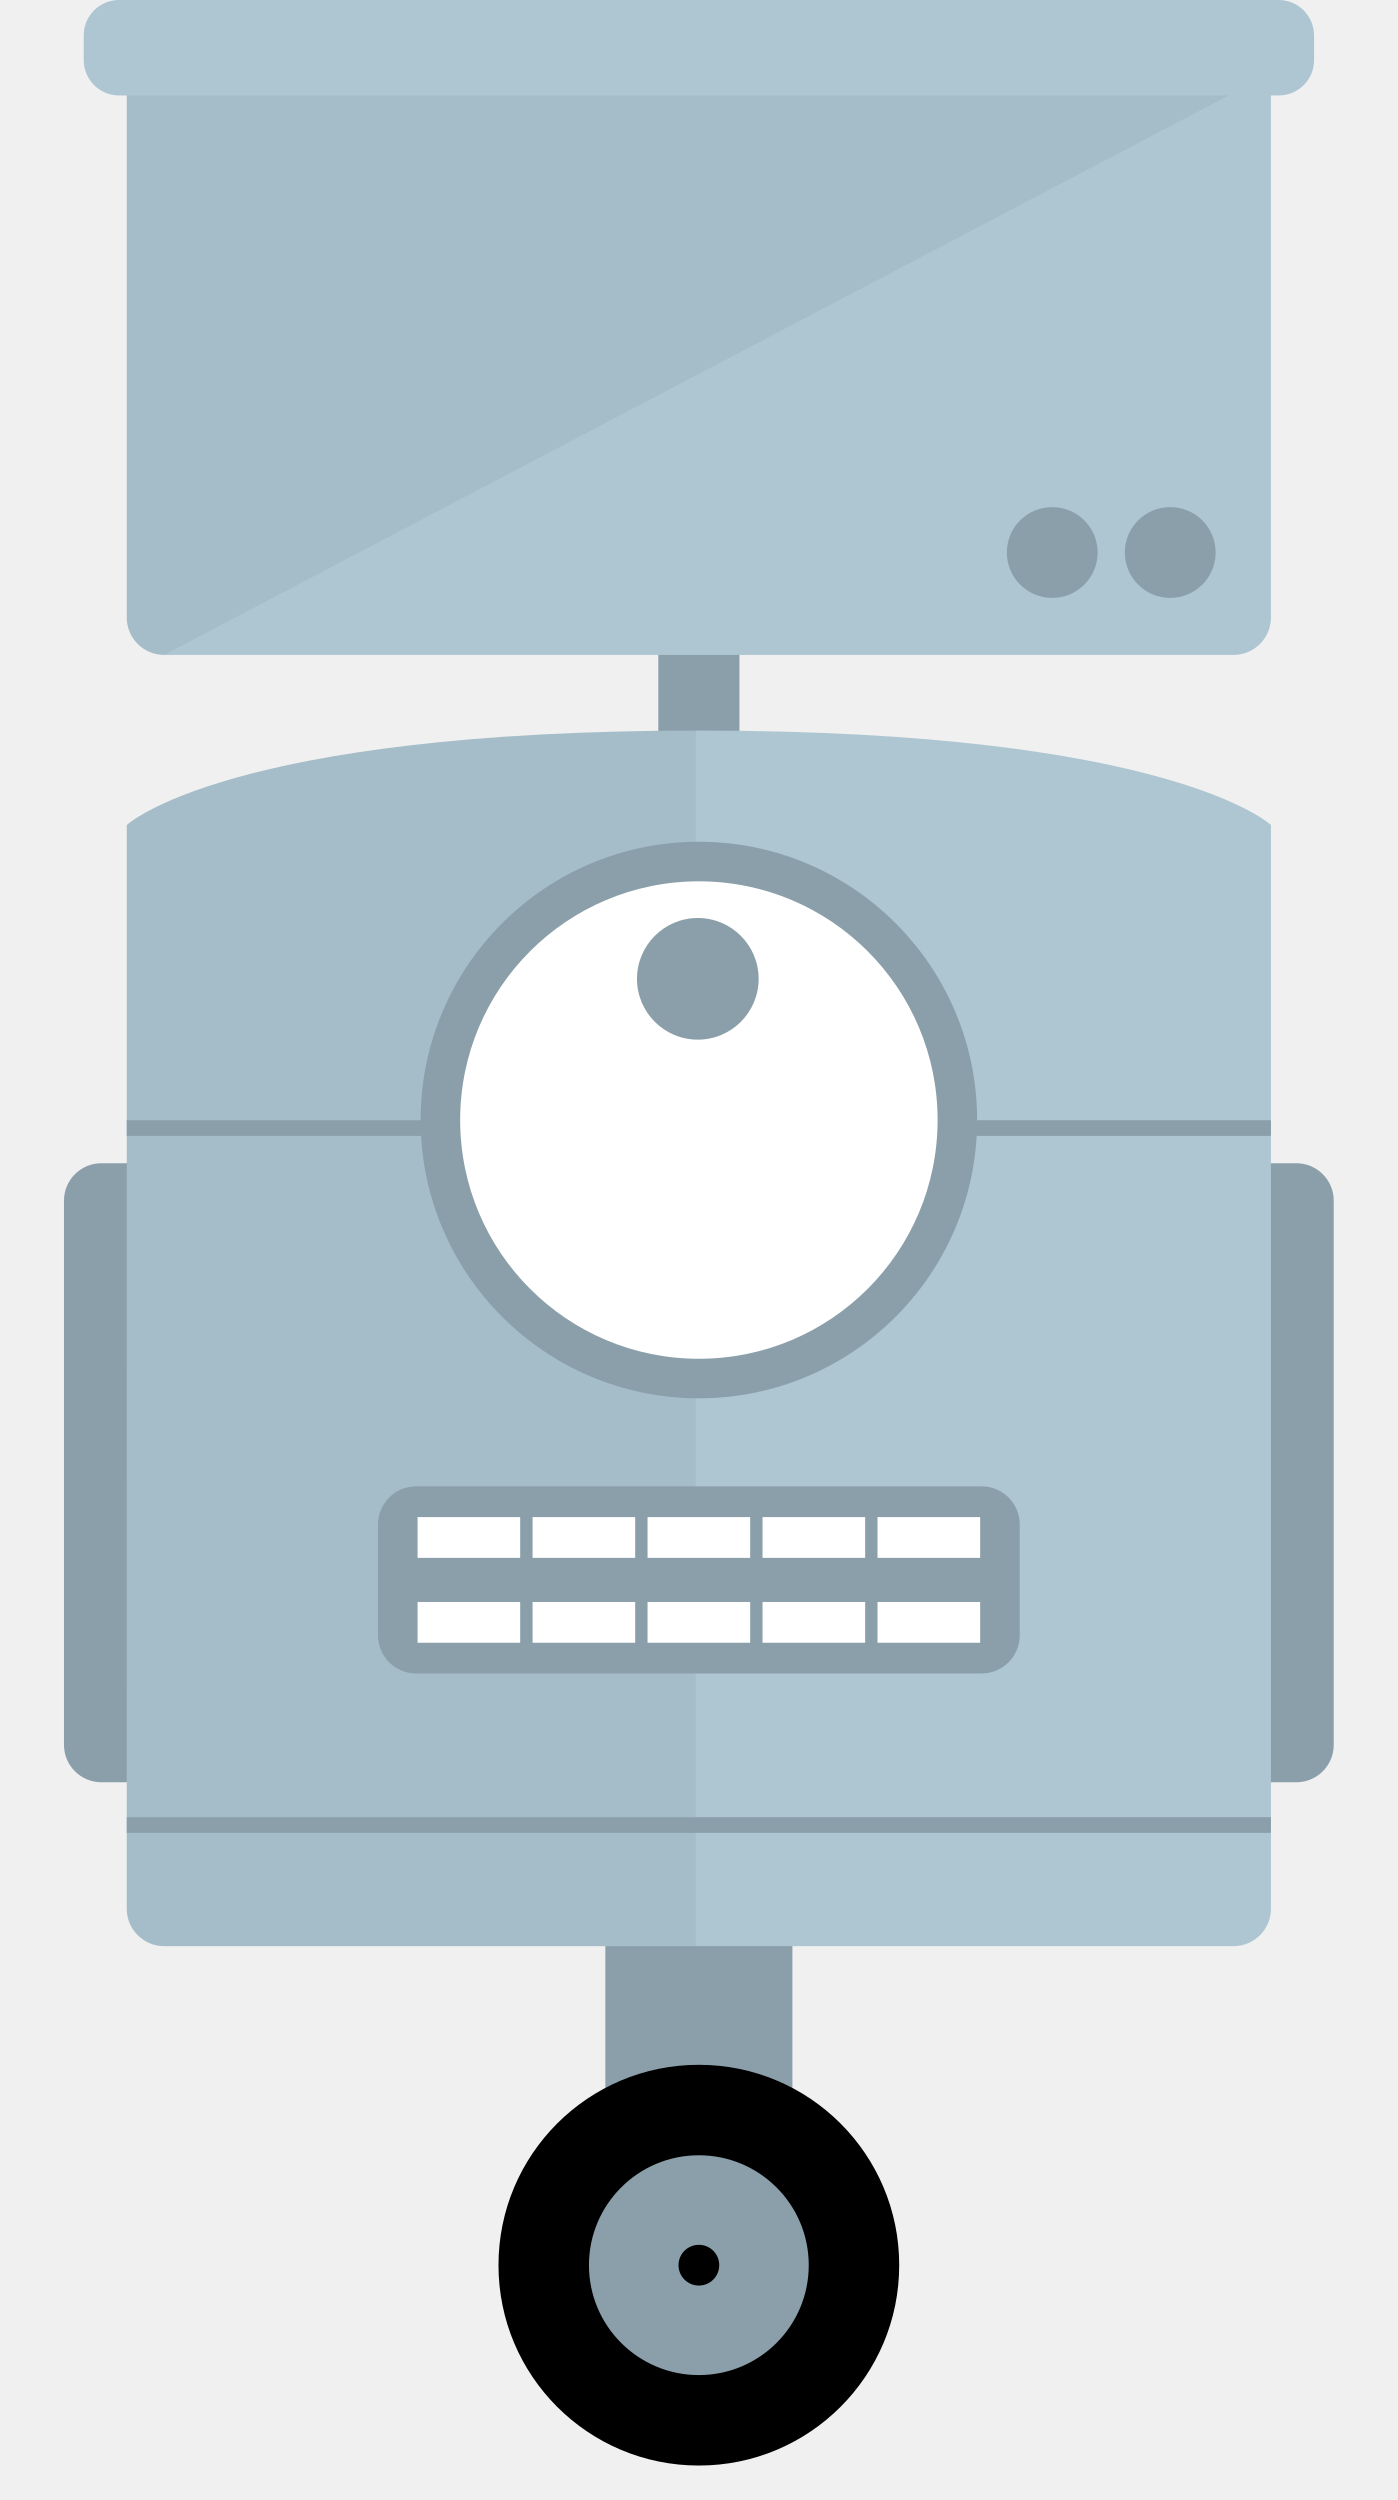
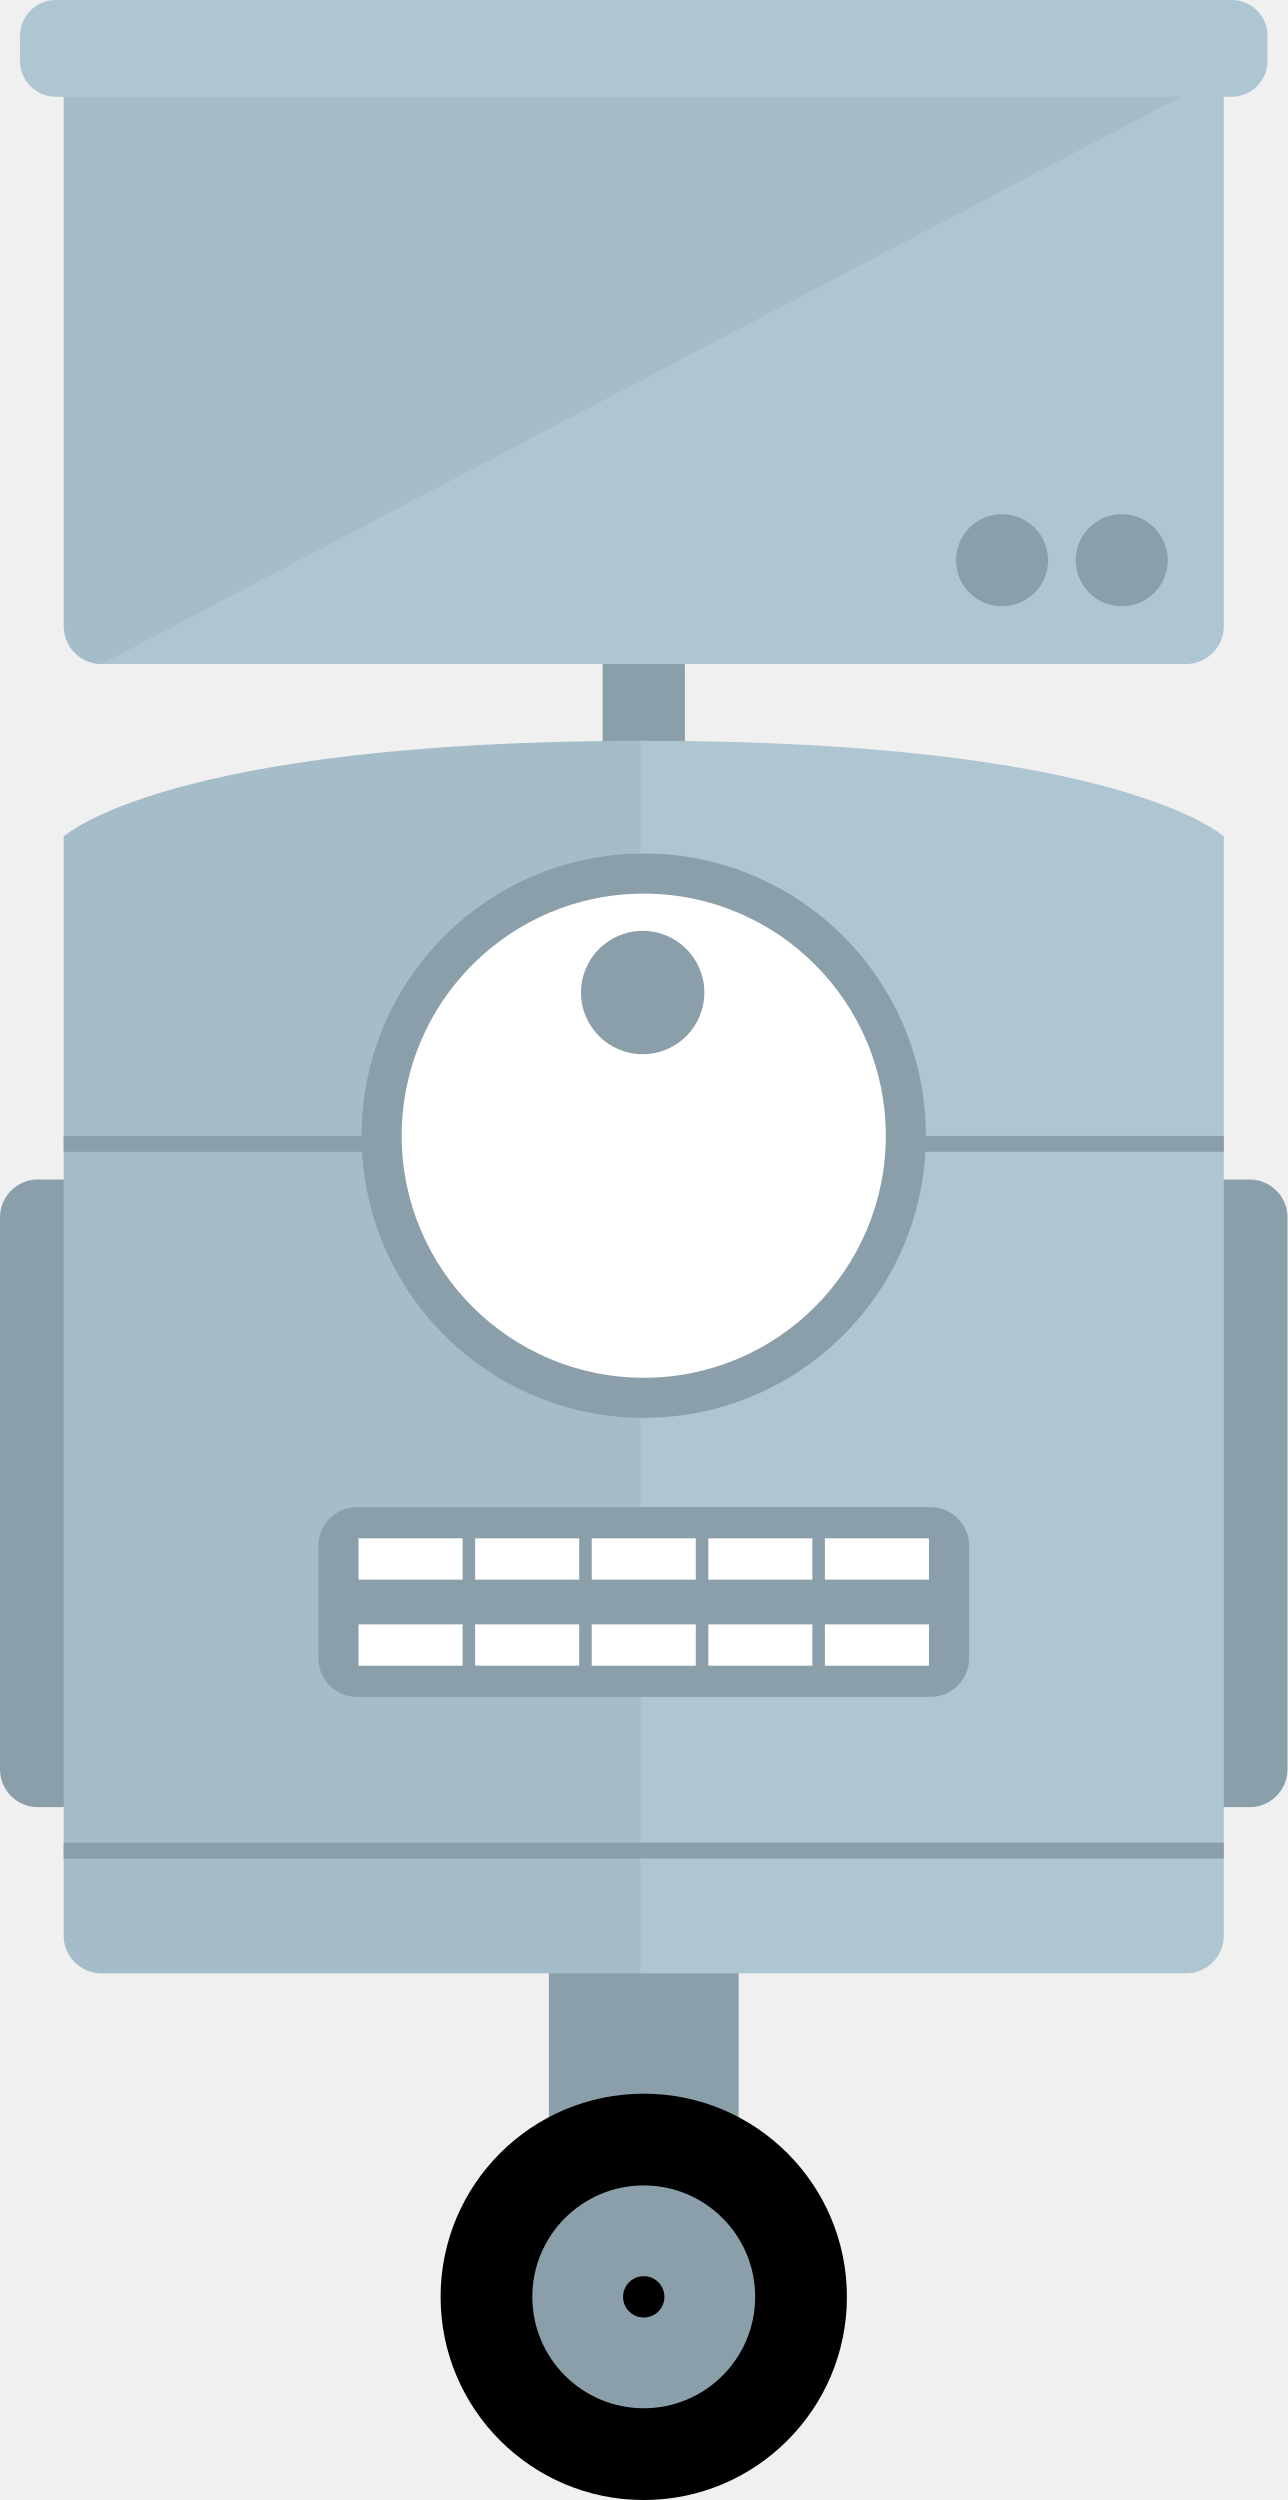
- <svg xmlns="http://www.w3.org/2000/svg" xmlns:xlink="http://www.w3.org/1999/xlink" version="1.0" id="Layer_1" x="0px" y="0px" width="73.387px" height="131.262px" viewBox="0 0 73.387 131.262" enable-background="new 0 0 73.387 131.262" xml:space="preserve">
-   <path fill="#8B9FAA" d="M70.027,75.925V63.033c0-1.076-0.881-1.957-1.957-1.957H53.125c-1.077,0-1.957,0.881-1.957,1.957V91.62  c0,1.075,0.88,1.957,1.957,1.957H68.07c1.076,0,1.957-0.882,1.957-1.957V75.925z" />
-   <path fill="#8B9FAA" d="M22.219,75.925V63.033c0-1.076-0.88-1.957-1.957-1.957H5.316c-1.077,0-1.957,0.881-1.957,1.957V91.62  c0,1.075,0.88,1.957,1.957,1.957h14.946c1.077,0,1.957-0.882,1.957-1.957V75.925z" />
-   <path fill="#8B9FAA" d="M38.824,40.937c0,0.477-0.392,0.864-0.866,0.864h-2.53c-0.476,0-0.865-0.388-0.865-0.864V28.055  c0-0.475,0.39-0.864,0.865-0.864h2.53c0.475,0,0.866,0.39,0.866,0.864V40.937z" />
-   <path fill="#8B9FAA" d="M41.605,121.999c0,1.097-0.897,1.995-1.996,1.995h-5.833c-1.097,0-1.993-0.898-1.993-1.995V92.293  c0-1.098,0.896-1.994,1.993-1.994h5.833c1.099,0,1.996,0.896,1.996,1.994V121.999z" />
-   <path fill="#ADC6D2" d="M64.773,102.182c1.076,0,1.957-0.88,1.957-1.955V43.316c0,0-5.247-4.958-30.037-4.958  S6.657,43.316,6.657,43.316l-0.002,56.909c0,1.076,0.882,1.957,1.957,1.957H64.773L64.773,102.182z" />
-   <g opacity="0.05">
-     <g>
-       <g>
-         <defs>
-           <rect id="SVGID_1_" x="6.657" y="38.361" width="29.875" height="63.821" />
-         </defs>
-         <clipPath id="SVGID_2_">
-           <use xlink:href="#SVGID_1_" overflow="visible" />
-         </clipPath>
-         <path clip-path="url(#SVGID_2_)" d="M36.532,38.361c-24.648,0.021-29.875,4.956-29.875,4.956l-0.002,56.908     c0,1.076,0.882,1.957,1.957,1.957h27.92V38.361z" />
-       </g>
-     </g>
-   </g>
-   <path d="M47.213,118.932c0,5.812-4.71,10.521-10.52,10.521s-10.52-4.71-10.52-10.521c0-5.809,4.71-10.52,10.52-10.52  S47.213,113.123,47.213,118.932" />
-   <path fill="#8B9FAA" d="M42.463,118.932c0,3.188-2.583,5.771-5.771,5.771c-3.186,0-5.769-2.582-5.769-5.771  c0-3.186,2.583-5.77,5.769-5.77C39.88,113.162,42.463,115.746,42.463,118.932" />
-   <path d="M37.763,118.932c0,0.592-0.479,1.071-1.069,1.071s-1.069-0.479-1.069-1.071c0-0.591,0.479-1.068,1.069-1.068  C37.284,117.861,37.763,118.341,37.763,118.932" />
-   <path fill="#8B9FAA" d="M21.841,87.865c-1.097,0-1.995-0.898-1.995-1.995v-5.834c0-1.097,0.898-1.995,1.995-1.995h29.706  c1.097,0,1.994,0.898,1.994,1.995v5.834c0,1.097-0.897,1.995-1.994,1.995H21.841z" />
-   <rect x="21.925" y="79.655" fill="#FFFFFF" width="5.387" height="2.141" />
-   <rect x="27.963" y="79.655" fill="#FFFFFF" width="5.387" height="2.141" />
-   <rect x="34" y="79.655" fill="#FFFFFF" width="5.388" height="2.141" />
-   <rect x="40.037" y="79.655" fill="#FFFFFF" width="5.388" height="2.141" />
-   <rect x="46.074" y="79.655" fill="#FFFFFF" width="5.389" height="2.141" />
-   <rect x="21.925" y="84.111" fill="#FFFFFF" width="5.387" height="2.141" />
-   <rect x="27.963" y="84.111" fill="#FFFFFF" width="5.387" height="2.141" />
-   <rect x="34" y="84.111" fill="#FFFFFF" width="5.388" height="2.141" />
-   <rect x="40.037" y="84.111" fill="#FFFFFF" width="5.388" height="2.141" />
-   <rect x="46.074" y="84.111" fill="#FFFFFF" width="5.389" height="2.141" />
-   <path fill="#ADC6D2" d="M66.729,16.733V3.842c0-1.076-0.88-1.957-1.956-1.957H8.613c-1.075,0-1.957,0.881-1.957,1.957v28.586  c0,1.077,0.881,1.958,1.957,1.958h56.16c1.076,0,1.956-0.881,1.956-1.958V16.733z" />
-   <g opacity="0.05">
-     <g>
-       <g>
-         <defs>
-           <rect id="SVGID_3_" x="6.657" y="1.885" width="60.073" height="32.501" />
-         </defs>
-         <clipPath id="SVGID_4_">
-           <use xlink:href="#SVGID_3_" overflow="visible" />
-         </clipPath>
-         <path clip-path="url(#SVGID_4_)" d="M66.73,3.843c0-1.077-0.881-1.958-1.957-1.958H8.614c-1.075,0-1.958,0.881-1.958,1.958     v28.585c0,1.077,0.882,1.958,1.957,1.958L66.73,3.843z" />
-       </g>
-     </g>
-   </g>
-   <path fill="#ADC6D2" d="M68.992,1.85c0-1.018-0.833-1.85-1.853-1.85H6.246C5.228,0,4.396,0.832,4.396,1.85v1.31  c0,1.019,0.832,1.852,1.852,1.852h60.895c1.02,0,1.853-0.833,1.853-1.852V1.85H68.992z" />
-   <path fill="#8B9FAA" d="M66.73,95.411H6.657v0.823H66.73V95.411z M66.73,58.817H6.657v0.824H66.73V58.817z" />
-   <path fill="#8B9FAA" d="M51.304,58.806c0,8.07-6.542,14.612-14.61,14.612s-14.609-6.542-14.609-14.612  c0-8.067,6.542-14.61,14.609-14.61C44.762,44.195,51.304,50.738,51.304,58.806" />
-   <path fill="#FFFFFF" d="M49.228,58.806c0,6.924-5.61,12.536-12.534,12.536c-6.923,0-12.533-5.613-12.533-12.536  c0-6.921,5.611-12.532,12.533-12.532C43.616,46.274,49.228,51.885,49.228,58.806" />
-   <path fill="#8B9FAA" d="M39.832,51.393c0,1.765-1.431,3.194-3.193,3.194c-1.764,0-3.194-1.43-3.194-3.194  c0-1.763,1.431-3.194,3.194-3.194C38.402,48.198,39.832,49.63,39.832,51.393" />
-   <path fill="#8B9FAA" d="M57.631,29.009c0,1.316-1.068,2.384-2.385,2.384c-1.315,0-2.383-1.067-2.383-2.384  c0-1.317,1.066-2.383,2.383-2.383C56.562,26.626,57.631,27.692,57.631,29.009" />
-   <path fill="#8B9FAA" d="M63.827,29.009c0,1.316-1.067,2.384-2.385,2.384c-1.314,0-2.383-1.067-2.383-2.384  c0-1.317,1.067-2.383,2.383-2.383C62.76,26.626,63.827,27.692,63.827,29.009" />
+ <svg xmlns="http://www.w3.org/2000/svg" version="1.1" id="Layer_1" x="0px" y="0px" width="110.229px" height="214.037px" viewBox="0 0 110.229 214.037" enable-background="new 0 0 110.229 214.037" xml:space="preserve">
+   <path fill="#8B9FAA" d="M110.228,125.535l0.001-21.316c0-1.779-1.456-3.236-3.236-3.236H82.28c-1.779,0-3.234,1.457-3.234,3.236  v47.265c0,1.779,1.455,3.236,3.234,3.236h24.712c1.779,0,3.236-1.457,3.236-3.236L110.228,125.535z" />
+   <path fill="#8B9FAA" d="M31.182,125.535l0.001-21.316c0-1.779-1.456-3.236-3.236-3.236H3.235c-1.779,0-3.235,1.457-3.235,3.236  v47.265c0,1.779,1.456,3.236,3.235,3.236h24.712c1.779,0,3.236-1.457,3.236-3.236L31.182,125.535z" />
+   <path fill="#8B9FAA" d="M58.636,67.686c0,0.787-0.645,1.43-1.43,1.43h-4.184c-0.787,0-1.43-0.643-1.43-1.43V46.387  c0-0.787,0.643-1.431,1.43-1.431h4.184c0.785,0,1.43,0.644,1.43,1.431V67.686z" />
+   <path fill="#8B9FAA" d="M63.235,201.715c0,1.813-1.484,3.298-3.299,3.298h-9.645c-1.814,0-3.298-1.484-3.298-3.298V152.6  c0-1.814,1.484-3.299,3.298-3.299h9.645c1.814,0,3.299,1.484,3.299,3.299V201.715z" />
+   <path fill="#ADC6D2" d="M101.541,168.949c1.78,0,3.236-1.456,3.236-3.236l-0.001-94.092c0,0-8.674-8.197-49.662-8.197  S5.453,71.621,5.453,71.621l-0.002,94.092c0,1.78,1.456,3.236,3.236,3.236H101.541z" />
+   <path opacity="0.05" d="M54.847,63.426c-40.753,0.036-49.394,8.196-49.394,8.196l-0.002,94.091c0,1.779,1.456,3.236,3.236,3.236  h46.16V63.426z" />
+   <path d="M72.507,196.644c0,9.606-7.787,17.394-17.393,17.394c-9.605,0-17.392-7.787-17.392-17.394s7.787-17.393,17.392-17.393  C64.72,179.251,72.507,187.037,72.507,196.644" />
+   <path fill="#8B9FAA" d="M64.653,196.644c0,5.269-4.271,9.539-9.539,9.539c-5.269,0-9.54-4.271-9.54-9.539  c0-5.268,4.271-9.539,9.54-9.539C60.382,187.104,64.653,191.376,64.653,196.644" />
+   <path d="M56.882,196.644c0,0.978-0.792,1.769-1.768,1.769c-0.977,0-1.769-0.791-1.769-1.769s0.792-1.768,1.769-1.768  C56.09,194.876,56.882,195.666,56.882,196.644" />
+   <path fill="#8B9FAA" d="M30.557,145.277c-1.814,0-3.298-1.484-3.298-3.299v-9.645c0-1.814,1.484-3.298,3.298-3.298h49.114  c1.814,0,3.299,1.483,3.299,3.298v9.645c0,1.814-1.484,3.299-3.299,3.299H30.557z" />
+   <rect x="30.695" y="131.704" fill="#FFFFFF" width="8.908" height="3.538" />
+   <rect x="40.679" y="131.704" fill="#FFFFFF" width="8.908" height="3.538" />
+   <rect x="50.661" y="131.704" fill="#FFFFFF" width="8.908" height="3.538" />
+   <rect x="60.643" y="131.704" fill="#FFFFFF" width="8.907" height="3.538" />
+   <rect x="70.624" y="131.704" fill="#FFFFFF" width="8.908" height="3.538" />
+   <rect x="30.695" y="139.07" fill="#FFFFFF" width="8.908" height="3.539" />
+   <rect x="40.679" y="139.07" fill="#FFFFFF" width="8.908" height="3.539" />
+   <rect x="50.661" y="139.07" fill="#FFFFFF" width="8.908" height="3.539" />
+   <rect x="60.643" y="139.07" fill="#FFFFFF" width="8.907" height="3.539" />
+   <rect x="70.624" y="139.07" fill="#FFFFFF" width="8.908" height="3.539" />
+   <path fill="#ADC6D2" d="M104.776,27.669l0.001-21.316c0-1.779-1.456-3.236-3.236-3.236H8.688c-1.78,0-3.236,1.457-3.236,3.236  v47.265c0,1.78,1.456,3.236,3.236,3.236h92.854c1.779,0,3.236-1.456,3.236-3.236L104.776,27.669z" />
+   <path opacity="0.05" d="M104.777,6.354c0-1.78-1.456-3.236-3.236-3.236H8.687c-1.78,0-3.236,1.456-3.236,3.236v47.265  c0,1.78,1.456,3.236,3.236,3.236L104.777,6.354z" />
+   <path fill="#ADC6D2" d="M108.516,3.06c0-1.683-1.377-3.06-3.061-3.06H4.772c-1.683,0-3.06,1.377-3.06,3.06v2.166  c0,1.683,1.377,3.06,3.06,3.06h100.683c1.684,0,3.061-1.377,3.061-3.06V3.06z" />
+   <path fill="#8B9FAA" d="M104.776,157.753H5.452v1.362h99.325V157.753z M104.776,97.251H5.453v1.363h99.324V97.251z" />
+   <path fill="#8B9FAA" d="M79.271,97.232c0,13.341-10.814,24.157-24.157,24.157c-13.341,0-24.156-10.816-24.156-24.157  s10.815-24.157,24.156-24.157C68.456,73.076,79.271,83.892,79.271,97.232" />
+   <path fill="#FFFFFF" d="M75.838,97.232c0,11.445-9.278,20.725-20.724,20.725c-11.445,0-20.723-9.279-20.723-20.725  c0-11.445,9.278-20.724,20.723-20.724C66.56,76.508,75.838,85.788,75.838,97.232" />
+   <path fill="#8B9FAA" d="M60.304,84.975c0,2.917-2.363,5.281-5.28,5.281s-5.281-2.364-5.281-5.281s2.364-5.281,5.281-5.281  S60.304,82.058,60.304,84.975" />
+   <path fill="#8B9FAA" d="M89.731,47.964c0,2.176-1.765,3.941-3.941,3.941c-2.176,0-3.941-1.765-3.941-3.941  c0-2.176,1.766-3.941,3.941-3.941C87.967,44.023,89.731,45.788,89.731,47.964" />
+   <path fill="#8B9FAA" d="M99.977,47.964c0,2.176-1.764,3.941-3.94,3.941c-2.176,0-3.94-1.765-3.94-3.941  c0-2.176,1.765-3.941,3.94-3.941C98.213,44.023,99.977,45.788,99.977,47.964" />
</svg>
